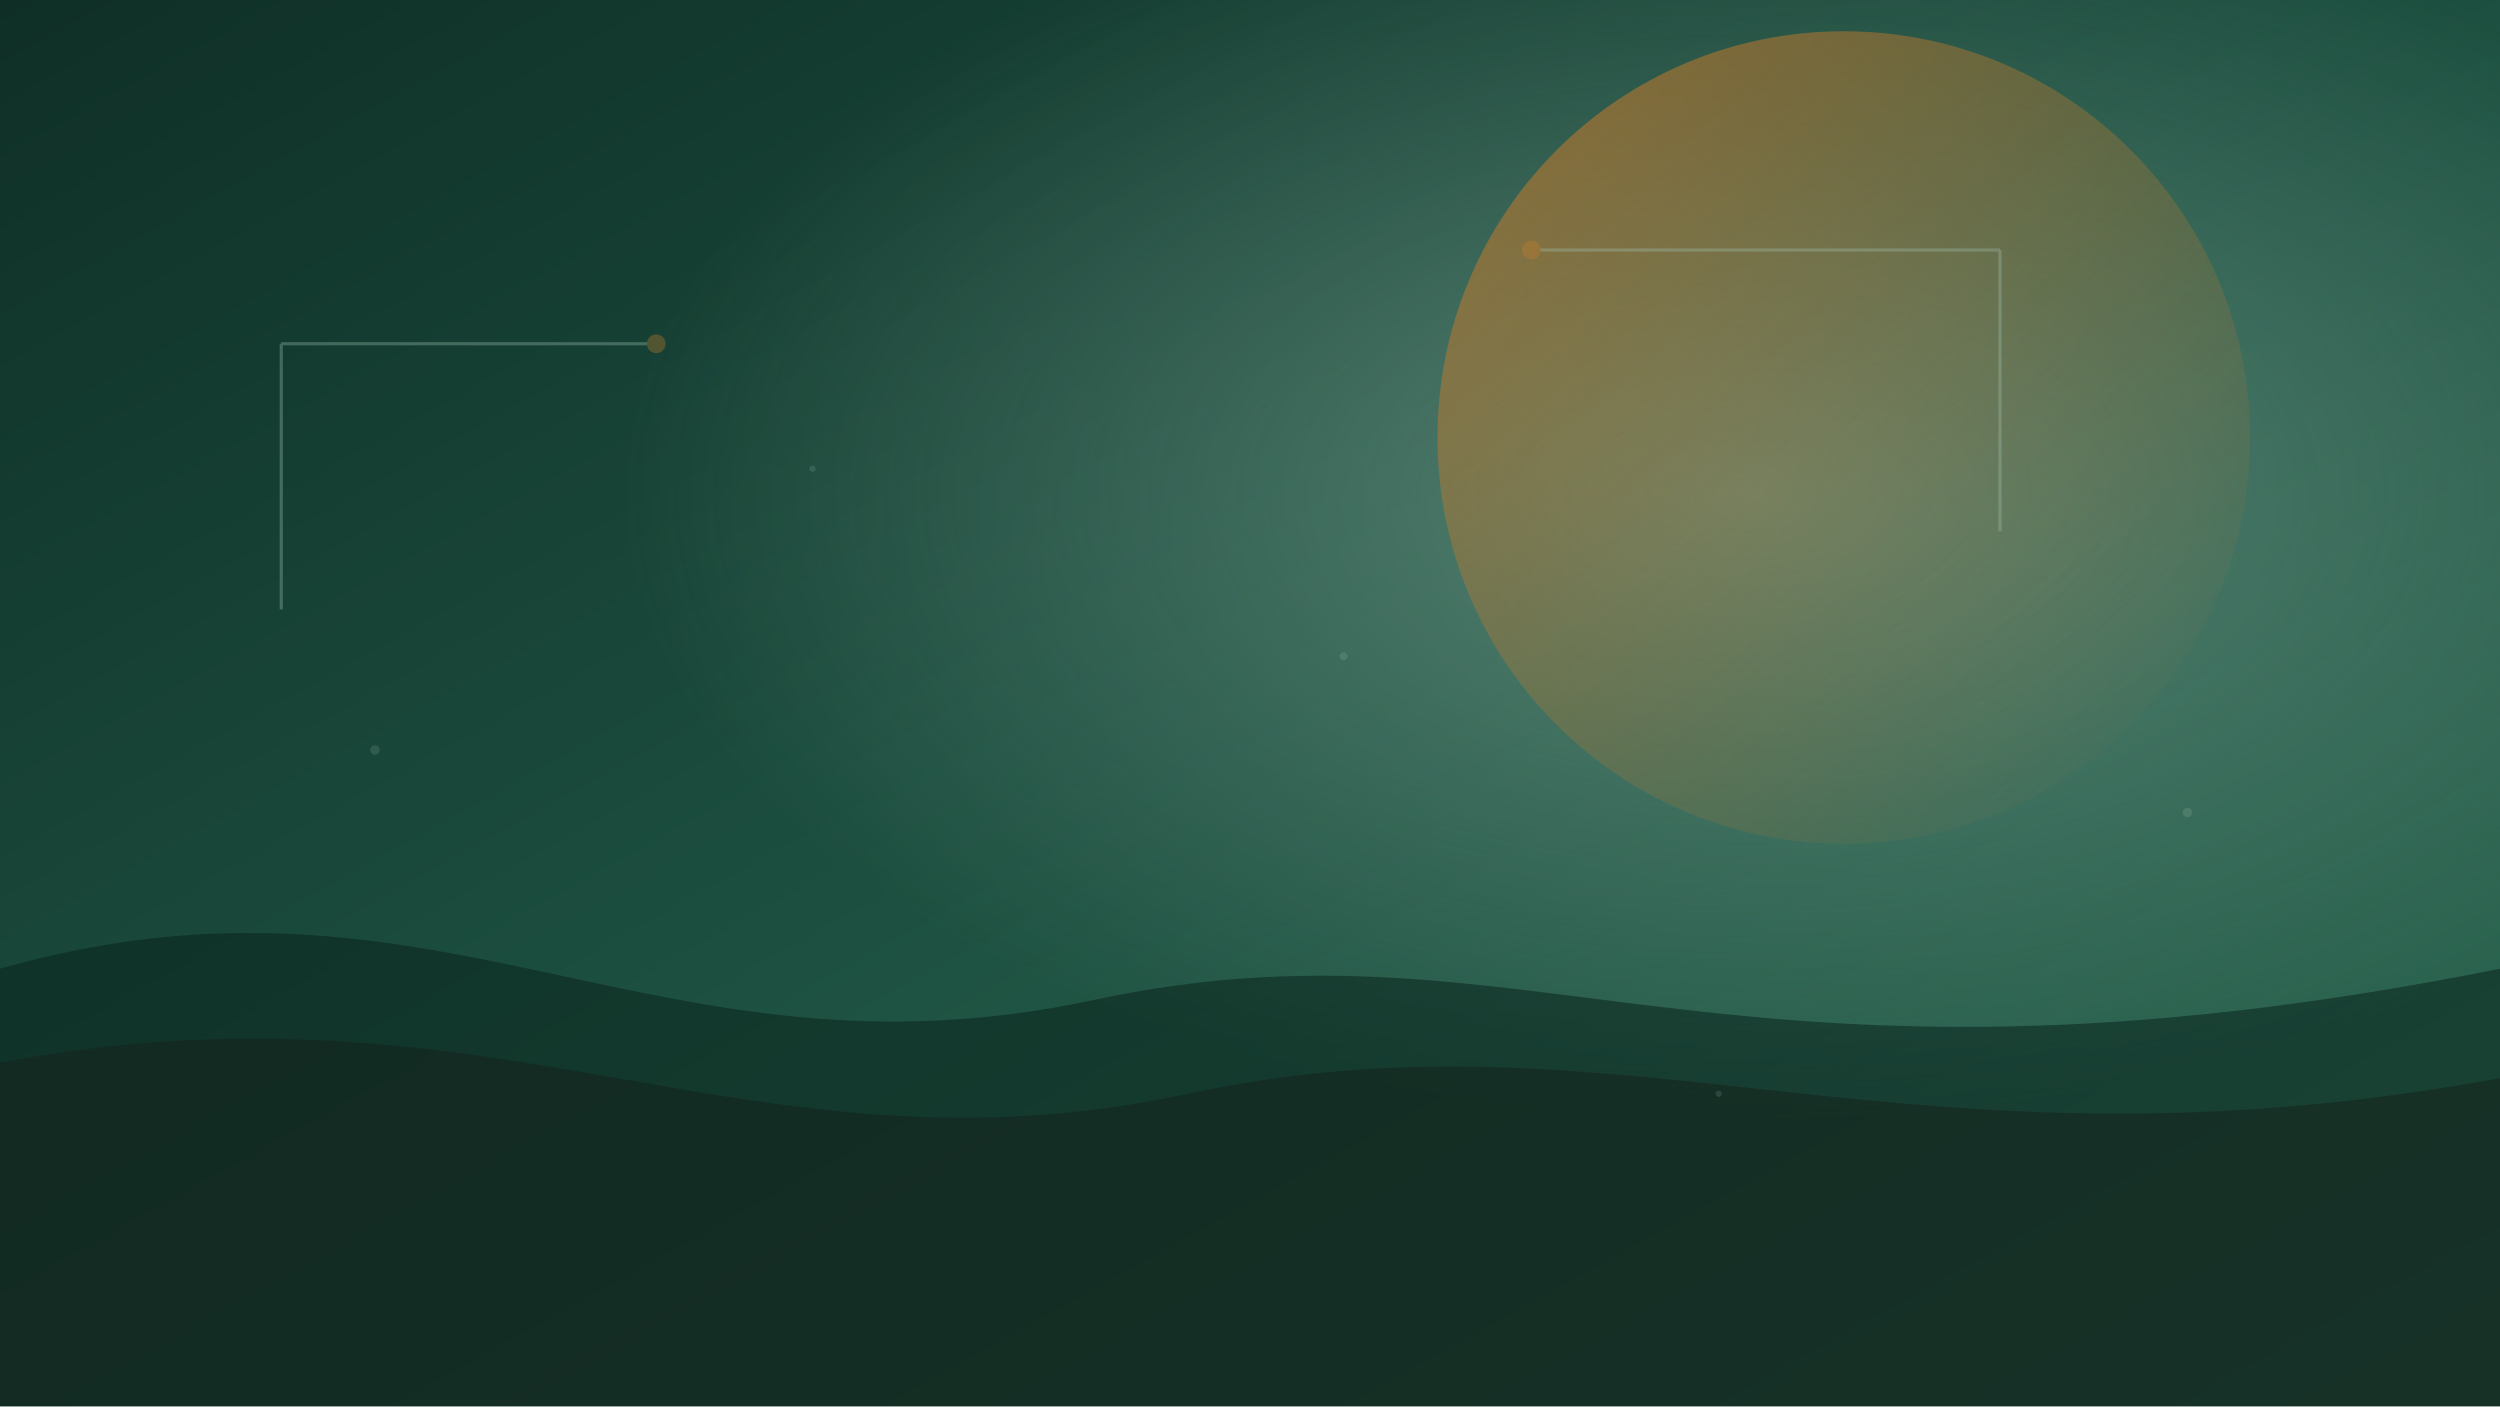
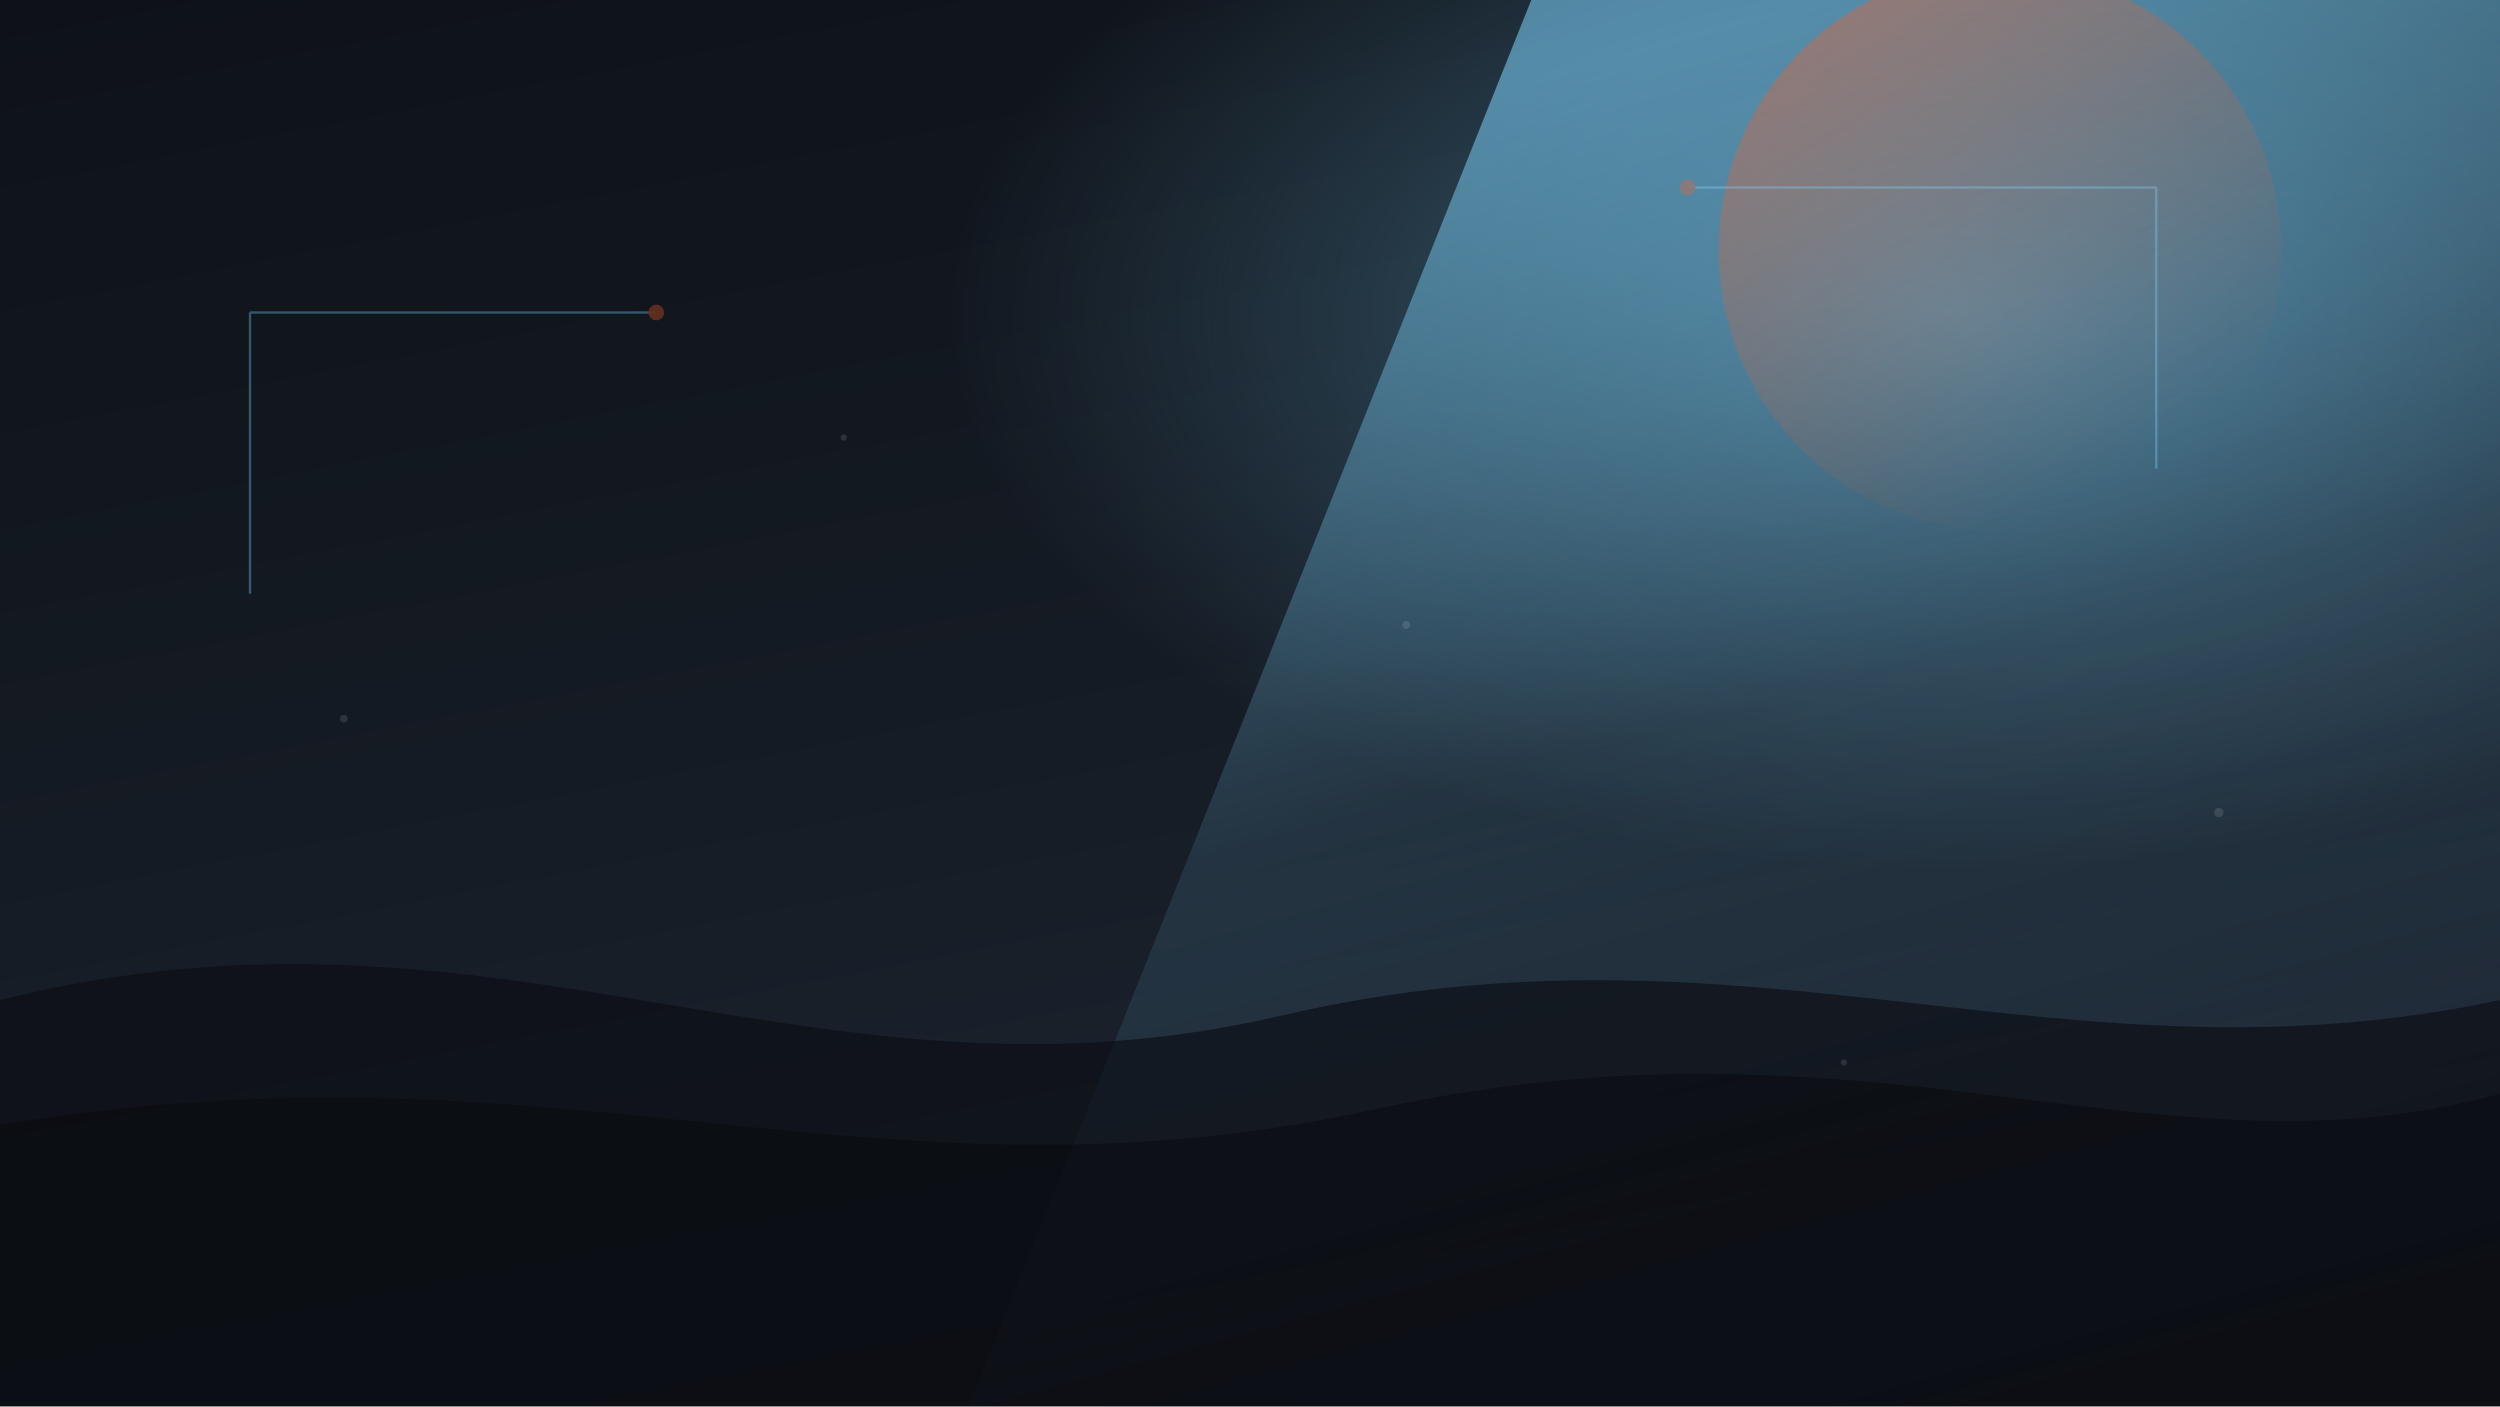
- <svg xmlns="http://www.w3.org/2000/svg" viewBox="0 0 1600 900" role="img" aria-label="Atmosphere Meridian">
+ <svg xmlns="http://www.w3.org/2000/svg" viewBox="0 0 1600 900" role="img" aria-label="Searchlight Meridian">
  <defs>
-     <linearGradient id="sky" x1="0" y1="0" x2="1" y2="1">
-       <stop offset="0%" stop-color="#0f2f26" />
-       <stop offset="45%" stop-color="#1b4d3e" />
-       <stop offset="100%" stop-color="#2f6b55" />
+     <linearGradient id="sky" x1="0" y1="0" x2="0.35" y2="1">
+       <stop offset="0%" stop-color="#0E1218" />
+       <stop offset="55%" stop-color="#151B24" />
+       <stop offset="100%" stop-color="#1C2430" />
    </linearGradient>
-     <linearGradient id="glow" x1="0.2" y1="0.1" x2="0.9" y2="0.9">
-       <stop offset="0%" stop-color="#c47a2c" stop-opacity="0.55" />
-       <stop offset="100%" stop-color="#c47a2c" stop-opacity="0" />
+     <linearGradient id="beam" x1="0.55" y1="0" x2="0.85" y2="1">
+       <stop offset="0%" stop-color="#7DD3FC" stop-opacity="0.55" />
+       <stop offset="45%" stop-color="#7DD3FC" stop-opacity="0.12" />
+       <stop offset="100%" stop-color="#7DD3FC" stop-opacity="0" />
    </linearGradient>
-     <radialGradient id="orb" cx="70%" cy="35%" r="45%">
-       <stop offset="0%" stop-color="#9fc0b0" stop-opacity="0.45" />
-       <stop offset="100%" stop-color="#9fc0b0" stop-opacity="0" />
+     <linearGradient id="signal" x1="0.2" y1="0.1" x2="0.7" y2="0.9">
+       <stop offset="0%" stop-color="#FF5A1F" stop-opacity="0.35" />
+       <stop offset="100%" stop-color="#FF5A1F" stop-opacity="0" />
+     </linearGradient>
+     <radialGradient id="orb" cx="78%" cy="22%" r="40%">
+       <stop offset="0%" stop-color="#7DD3FC" stop-opacity="0.4" />
+       <stop offset="100%" stop-color="#7DD3FC" stop-opacity="0" />
    </radialGradient>
  </defs>
  <rect width="1600" height="900" fill="url(#sky)" />
  <rect width="1600" height="900" fill="url(#orb)" />
-   <circle cx="1180" cy="280" r="260" fill="url(#glow)" />
-   <path d="M0 620C280 540 420 700 700 640C980 580 1100 720 1600 620V900H0Z" fill="#0a221c" opacity="0.55" />
-   <path d="M0 680C320 620 480 760 760 700C1040 640 1220 760 1600 690V900H0Z" fill="#14201a" opacity="0.5" />
-   <g opacity="0.35" fill="none" stroke="#9fc0b0" stroke-width="2">
-     <path d="M180 220H420" />
-     <path d="M180 220V390" />
-     <circle cx="420" cy="220" r="6" fill="#c47a2c" stroke="none" />
-     <path d="M980 160H1280" />
-     <path d="M1280 160V340" />
-     <circle cx="980" cy="160" r="6" fill="#c47a2c" stroke="none" />
+   <polygon points="980,0 1600,0 1600,900 620,900" fill="url(#beam)" />
+   <circle cx="1280" cy="160" r="180" fill="url(#signal)" />
+   <path d="M0 640 C320 560 520 720 820 650 C1120 580 1320 700 1600 640 V900 H0 Z" fill="#0A0D12" opacity="0.65" />
+   <path d="M0 720 C360 660 560 780 880 710 C1200 640 1380 760 1600 700 V900 H0 Z" fill="#07090C" opacity="0.55" />
+   <g fill="none" stroke="#7DD3FC" stroke-width="1.5" opacity="0.35">
+     <path d="M160 200 H420" />
+     <path d="M160 200 V380" />
+     <circle cx="420" cy="200" r="5" fill="#FF5A1F" stroke="none" opacity="0.9" />
+     <path d="M1080 120 H1380" />
+     <path d="M1380 120 V300" />
+     <circle cx="1080" cy="120" r="5" fill="#FF5A1F" stroke="none" opacity="0.9" />
  </g>
-   <g fill="#e7f1ec" opacity="0.12">
-     <circle cx="240" cy="480" r="3" />
-     <circle cx="520" cy="300" r="2" />
-     <circle cx="860" cy="420" r="2.5" />
-     <circle cx="1400" cy="520" r="3" />
-     <circle cx="1100" cy="700" r="2" />
+   <g fill="#F2F4F7" opacity="0.12">
+     <circle cx="220" cy="460" r="2.5" />
+     <circle cx="540" cy="280" r="2" />
+     <circle cx="900" cy="400" r="2.5" />
+     <circle cx="1420" cy="520" r="3" />
+     <circle cx="1180" cy="680" r="2" />
  </g>
</svg>
